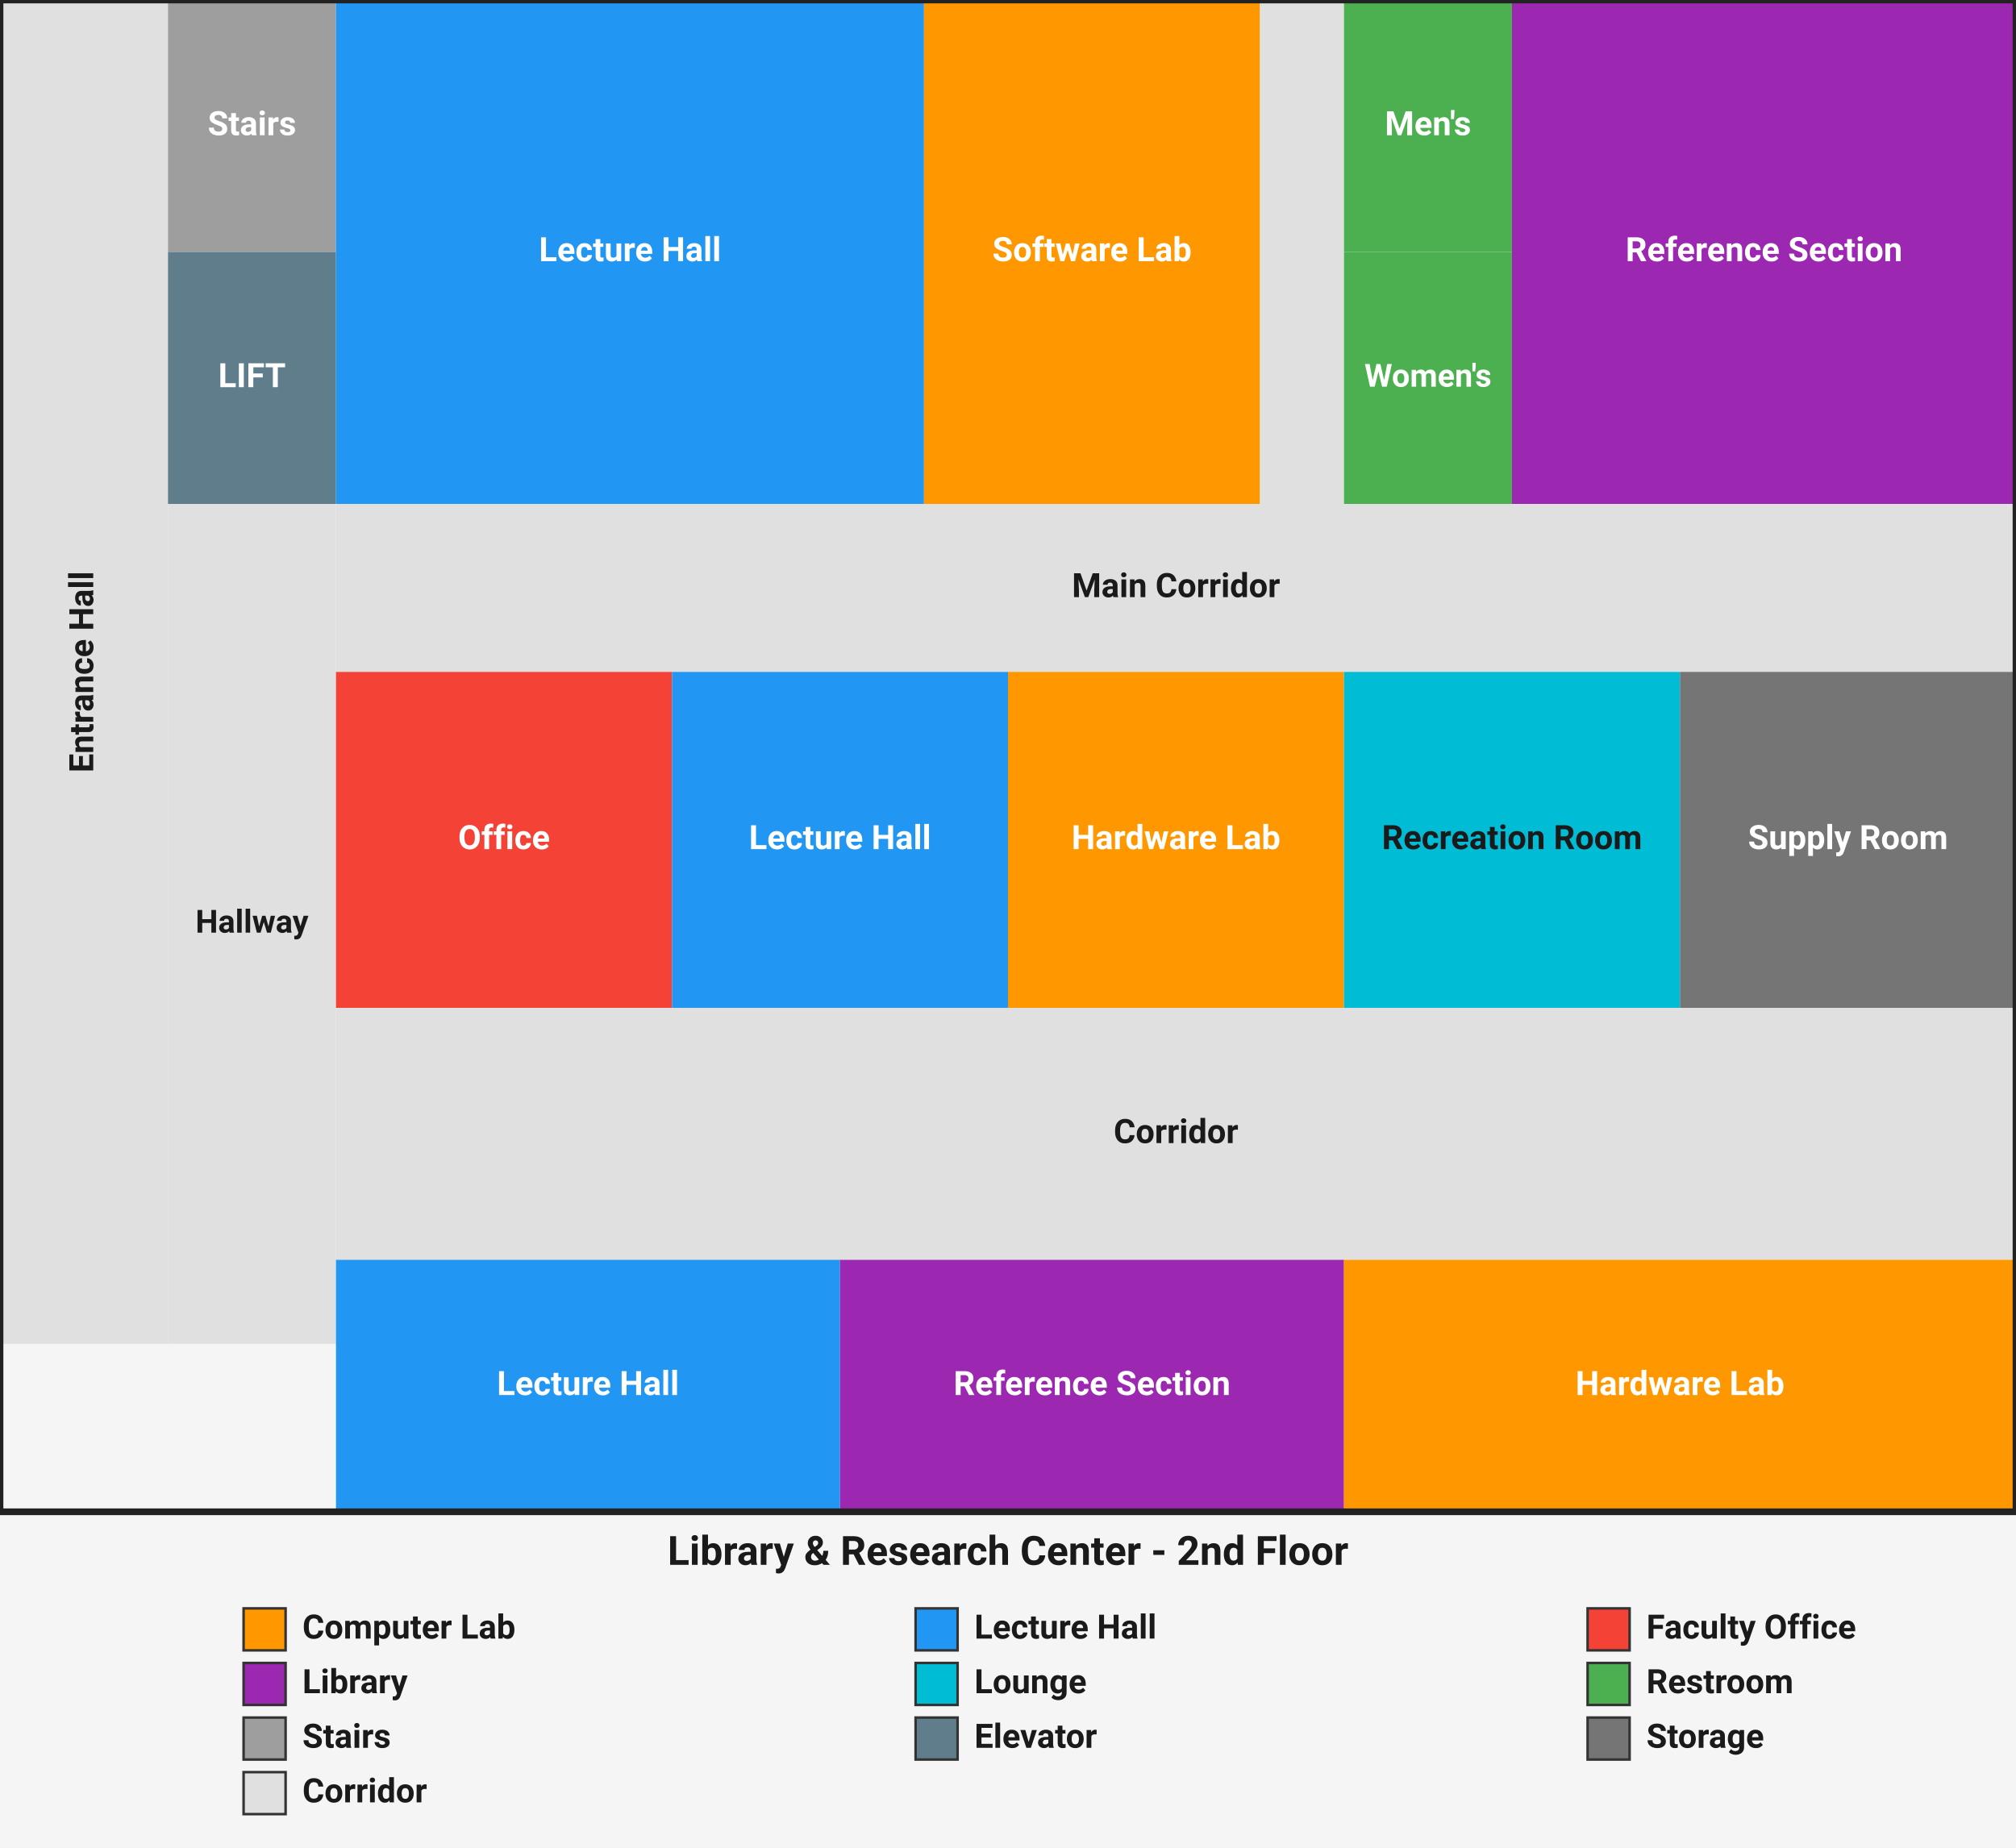
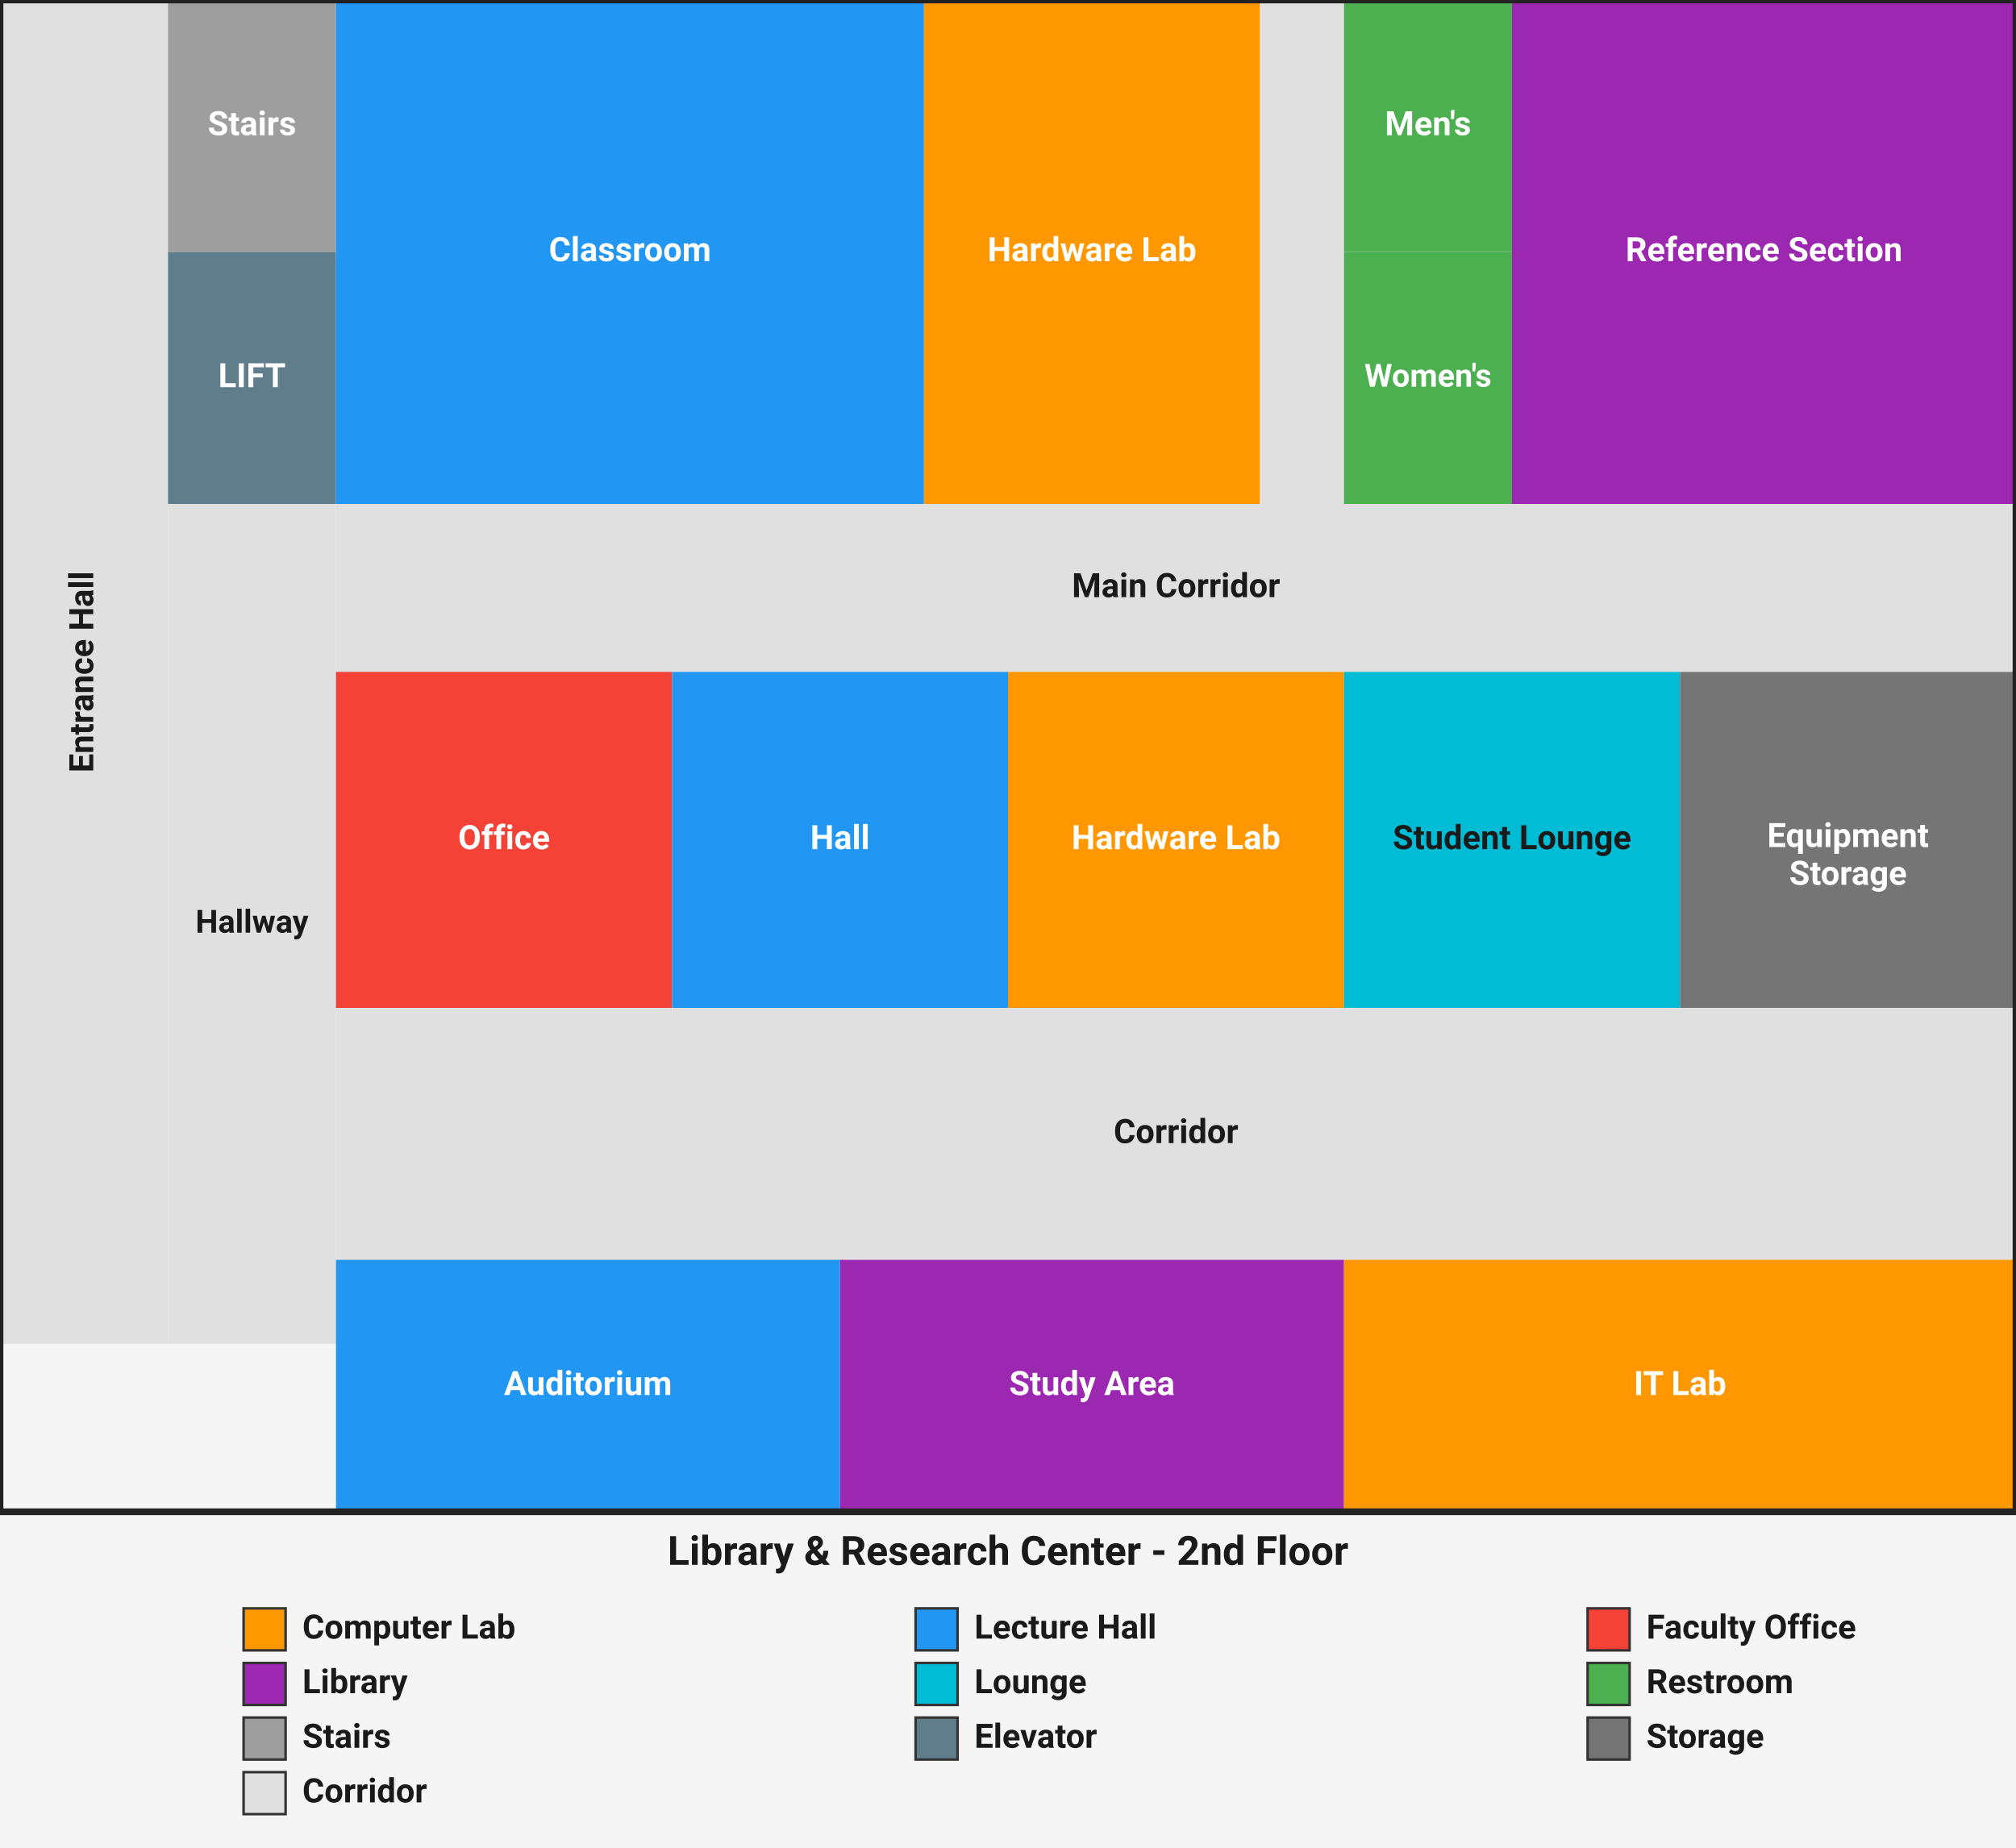
<svg xmlns="http://www.w3.org/2000/svg" viewBox="0 0 2400 2200" width="2400" height="2200" style="display:block; max-width:100%; height:auto;">
  <defs>
    <style>
      text { 
        -webkit-font-smoothing: antialiased;
        -moz-osx-font-smoothing: grayscale;
      }
    </style>
  </defs>
  <rect x="0" y="0" width="2400" height="2200" fill="#f5f5f5" />
  <rect x="0" y="0" width="200" height="1600" fill="#E0E0E0" stroke="none" />
  <text x="100.0" y="800.0" font-family="Roboto,Segoe UI,Arial,sans-serif" font-size="40" font-weight="600" fill="#1a1a1a" text-anchor="middle" dominant-baseline="middle" transform="rotate(-90 100.0 800.0)">
              Entrance Hall
            </text>
  <rect x="200" y="0" width="200" height="300" fill="#9E9E9E" stroke="none" />
  <text x="300.0" y="150.0" font-family="Roboto,Segoe UI,Arial,sans-serif" font-size="40" font-weight="600" fill="white" text-anchor="middle" dominant-baseline="middle">
              Stairs
            </text>
  <rect x="200" y="300" width="200" height="300" fill="#607D8B" stroke="none" />
  <text x="300.0" y="450.0" font-family="Roboto,Segoe UI,Arial,sans-serif" font-size="40" font-weight="600" fill="white" text-anchor="middle" dominant-baseline="middle">
              LIFT
            </text>
  <rect x="200" y="600" width="200" height="1000" fill="#E0E0E0" stroke="none" />
  <text x="300.0" y="1100.0" font-family="Roboto,Segoe UI,Arial,sans-serif" font-size="38" font-weight="600" fill="#1a1a1a" text-anchor="middle" dominant-baseline="middle">
              Hallway
            </text>
  <rect x="400" y="0" width="700" height="600" fill="#2196F3" stroke="none" />
  <text x="750.0" y="300.0" font-family="Roboto,Segoe UI,Arial,sans-serif" font-size="40" font-weight="600" fill="white" text-anchor="middle" dominant-baseline="middle">
-               Lecture Hall
+               Classroom
            </text>
  <rect x="1100" y="0" width="400" height="600" fill="#FF9800" stroke="none" />
  <text x="1300.0" y="300.0" font-family="Roboto,Segoe UI,Arial,sans-serif" font-size="40" font-weight="600" fill="white" text-anchor="middle" dominant-baseline="middle">
-               Software Lab
+               Hardware Lab
            </text>
  <rect x="1500" y="0" width="100" height="600" fill="#E0E0E0" stroke="none" />
  <rect x="1600" y="0" width="200" height="300" fill="#4CAF50" stroke="none" />
  <text x="1700.0" y="150.0" font-family="Roboto,Segoe UI,Arial,sans-serif" font-size="40" font-weight="600" fill="white" text-anchor="middle" dominant-baseline="middle">
              Men's
            </text>
  <rect x="1600" y="300" width="200" height="300" fill="#4CAF50" stroke="none" />
  <text x="1700.0" y="450.0" font-family="Roboto,Segoe UI,Arial,sans-serif" font-size="38" font-weight="600" fill="white" text-anchor="middle" dominant-baseline="middle">
              Women's
            </text>
  <rect x="1800" y="0" width="600" height="600" fill="#9C27B0" stroke="none" />
  <text x="2100.0" y="300.0" font-family="Roboto,Segoe UI,Arial,sans-serif" font-size="40" font-weight="600" fill="white" text-anchor="middle" dominant-baseline="middle">
              Reference Section
            </text>
  <rect x="400" y="600" width="2000" height="200" fill="#E0E0E0" stroke="none" />
  <text x="1400.0" y="700.0" font-family="Roboto,Segoe UI,Arial,sans-serif" font-size="40" font-weight="600" fill="#1a1a1a" text-anchor="middle" dominant-baseline="middle">
              Main Corridor
            </text>
  <rect x="400" y="800" width="400" height="400" fill="#F44336" stroke="none" />
  <text x="600.0" y="1000.0" font-family="Roboto,Segoe UI,Arial,sans-serif" font-size="40" font-weight="600" fill="white" text-anchor="middle" dominant-baseline="middle">
              Office
            </text>
  <rect x="800" y="800" width="400" height="400" fill="#2196F3" stroke="none" />
  <text x="1000.0" y="1000.0" font-family="Roboto,Segoe UI,Arial,sans-serif" font-size="40" font-weight="600" fill="white" text-anchor="middle" dominant-baseline="middle">
-               Lecture Hall
+               Hall
            </text>
  <rect x="1200" y="800" width="400" height="400" fill="#FF9800" stroke="none" />
  <text x="1400.0" y="1000.0" font-family="Roboto,Segoe UI,Arial,sans-serif" font-size="40" font-weight="600" fill="white" text-anchor="middle" dominant-baseline="middle">
              Hardware Lab
            </text>
  <rect x="1600" y="800" width="400" height="400" fill="#00BCD4" stroke="none" />
  <text x="1800.0" y="1000.0" font-family="Roboto,Segoe UI,Arial,sans-serif" font-size="40" font-weight="600" fill="#1a1a1a" text-anchor="middle" dominant-baseline="middle">
-               Recreation Room
+               Student Lounge
            </text>
  <rect x="2000" y="800" width="400" height="400" fill="#757575" stroke="none" />
-   <text x="2200.0" y="1000.0" font-family="Roboto,Segoe UI,Arial,sans-serif" font-size="40" font-weight="600" fill="white" text-anchor="middle" dominant-baseline="middle">
-               Supply Room
-             </text>
+   <g>
+     <text x="2200.0" y="997.5" font-family="Roboto,Segoe UI,Arial,sans-serif" font-size="40" font-weight="600" fill="white" text-anchor="middle" dominant-baseline="middle">
+                   Equipment
+                 </text>
+     <text x="2200.0" y="1042.5" font-family="Roboto,Segoe UI,Arial,sans-serif" font-size="40" font-weight="600" fill="white" text-anchor="middle" dominant-baseline="middle">
+                   Storage
+                 </text>
+   </g>
  <rect x="400" y="1200" width="2000" height="300" fill="#E0E0E0" stroke="none" />
  <text x="1400.0" y="1350.0" font-family="Roboto,Segoe UI,Arial,sans-serif" font-size="40" font-weight="600" fill="#1a1a1a" text-anchor="middle" dominant-baseline="middle">
              Corridor
            </text>
  <rect x="400" y="1500" width="600" height="300" fill="#2196F3" stroke="none" />
  <text x="700.0" y="1650.0" font-family="Roboto,Segoe UI,Arial,sans-serif" font-size="40" font-weight="600" fill="white" text-anchor="middle" dominant-baseline="middle">
-               Lecture Hall
+               Auditorium
            </text>
  <rect x="1000" y="1500" width="600" height="300" fill="#9C27B0" stroke="none" />
  <text x="1300.0" y="1650.0" font-family="Roboto,Segoe UI,Arial,sans-serif" font-size="40" font-weight="600" fill="white" text-anchor="middle" dominant-baseline="middle">
-               Reference Section
+               Study Area
            </text>
  <rect x="1600" y="1500" width="800" height="300" fill="#FF9800" stroke="none" />
  <text x="2000.0" y="1650.0" font-family="Roboto,Segoe UI,Arial,sans-serif" font-size="40" font-weight="600" fill="white" text-anchor="middle" dominant-baseline="middle">
-               Hardware Lab
+               IT Lab
            </text>
  <rect x="0" y="0" width="2400" height="1800" fill="none" stroke="#222" stroke-width="8" />
  <text x="1200.0" y="1850" font-family="Roboto,Segoe UI,Arial,sans-serif" font-size="48" font-weight="700" fill="#1a1a1a" text-anchor="middle" dominant-baseline="middle">
          Library &amp; Research Center - 2nd Floor
        </text>
  <rect x="290.0" y="1915.0" width="50" height="50" fill="#FF9800" stroke="#333" stroke-width="3" />
  <text x="360.0" y="1940" font-family="Roboto,Segoe UI,Arial,sans-serif" font-size="40" font-weight="700" fill="#1a1a1a" text-anchor="start" dominant-baseline="middle">
          Computer Lab
        </text>
  <rect x="1090.0" y="1915.0" width="50" height="50" fill="#2196F3" stroke="#333" stroke-width="3" />
  <text x="1160.0" y="1940" font-family="Roboto,Segoe UI,Arial,sans-serif" font-size="40" font-weight="700" fill="#1a1a1a" text-anchor="start" dominant-baseline="middle">
          Lecture Hall
        </text>
  <rect x="1890.0" y="1915.0" width="50" height="50" fill="#F44336" stroke="#333" stroke-width="3" />
  <text x="1960.0" y="1940" font-family="Roboto,Segoe UI,Arial,sans-serif" font-size="40" font-weight="700" fill="#1a1a1a" text-anchor="start" dominant-baseline="middle">
          Faculty Office
        </text>
  <rect x="290.0" y="1980.0" width="50" height="50" fill="#9C27B0" stroke="#333" stroke-width="3" />
  <text x="360.0" y="2005" font-family="Roboto,Segoe UI,Arial,sans-serif" font-size="40" font-weight="700" fill="#1a1a1a" text-anchor="start" dominant-baseline="middle">
          Library
        </text>
  <rect x="1090.0" y="1980.0" width="50" height="50" fill="#00BCD4" stroke="#333" stroke-width="3" />
  <text x="1160.0" y="2005" font-family="Roboto,Segoe UI,Arial,sans-serif" font-size="40" font-weight="700" fill="#1a1a1a" text-anchor="start" dominant-baseline="middle">
          Lounge
        </text>
  <rect x="1890.0" y="1980.0" width="50" height="50" fill="#4CAF50" stroke="#333" stroke-width="3" />
  <text x="1960.0" y="2005" font-family="Roboto,Segoe UI,Arial,sans-serif" font-size="40" font-weight="700" fill="#1a1a1a" text-anchor="start" dominant-baseline="middle">
          Restroom
        </text>
  <rect x="290.0" y="2045.0" width="50" height="50" fill="#9E9E9E" stroke="#333" stroke-width="3" />
  <text x="360.0" y="2070" font-family="Roboto,Segoe UI,Arial,sans-serif" font-size="40" font-weight="700" fill="#1a1a1a" text-anchor="start" dominant-baseline="middle">
          Stairs
        </text>
  <rect x="1090.0" y="2045.0" width="50" height="50" fill="#607D8B" stroke="#333" stroke-width="3" />
  <text x="1160.0" y="2070" font-family="Roboto,Segoe UI,Arial,sans-serif" font-size="40" font-weight="700" fill="#1a1a1a" text-anchor="start" dominant-baseline="middle">
          Elevator
        </text>
  <rect x="1890.0" y="2045.0" width="50" height="50" fill="#757575" stroke="#333" stroke-width="3" />
  <text x="1960.0" y="2070" font-family="Roboto,Segoe UI,Arial,sans-serif" font-size="40" font-weight="700" fill="#1a1a1a" text-anchor="start" dominant-baseline="middle">
          Storage
        </text>
  <rect x="290.0" y="2110.0" width="50" height="50" fill="#E0E0E0" stroke="#333" stroke-width="3" />
  <text x="360.0" y="2135" font-family="Roboto,Segoe UI,Arial,sans-serif" font-size="40" font-weight="700" fill="#1a1a1a" text-anchor="start" dominant-baseline="middle">
          Corridor
        </text>
</svg>
